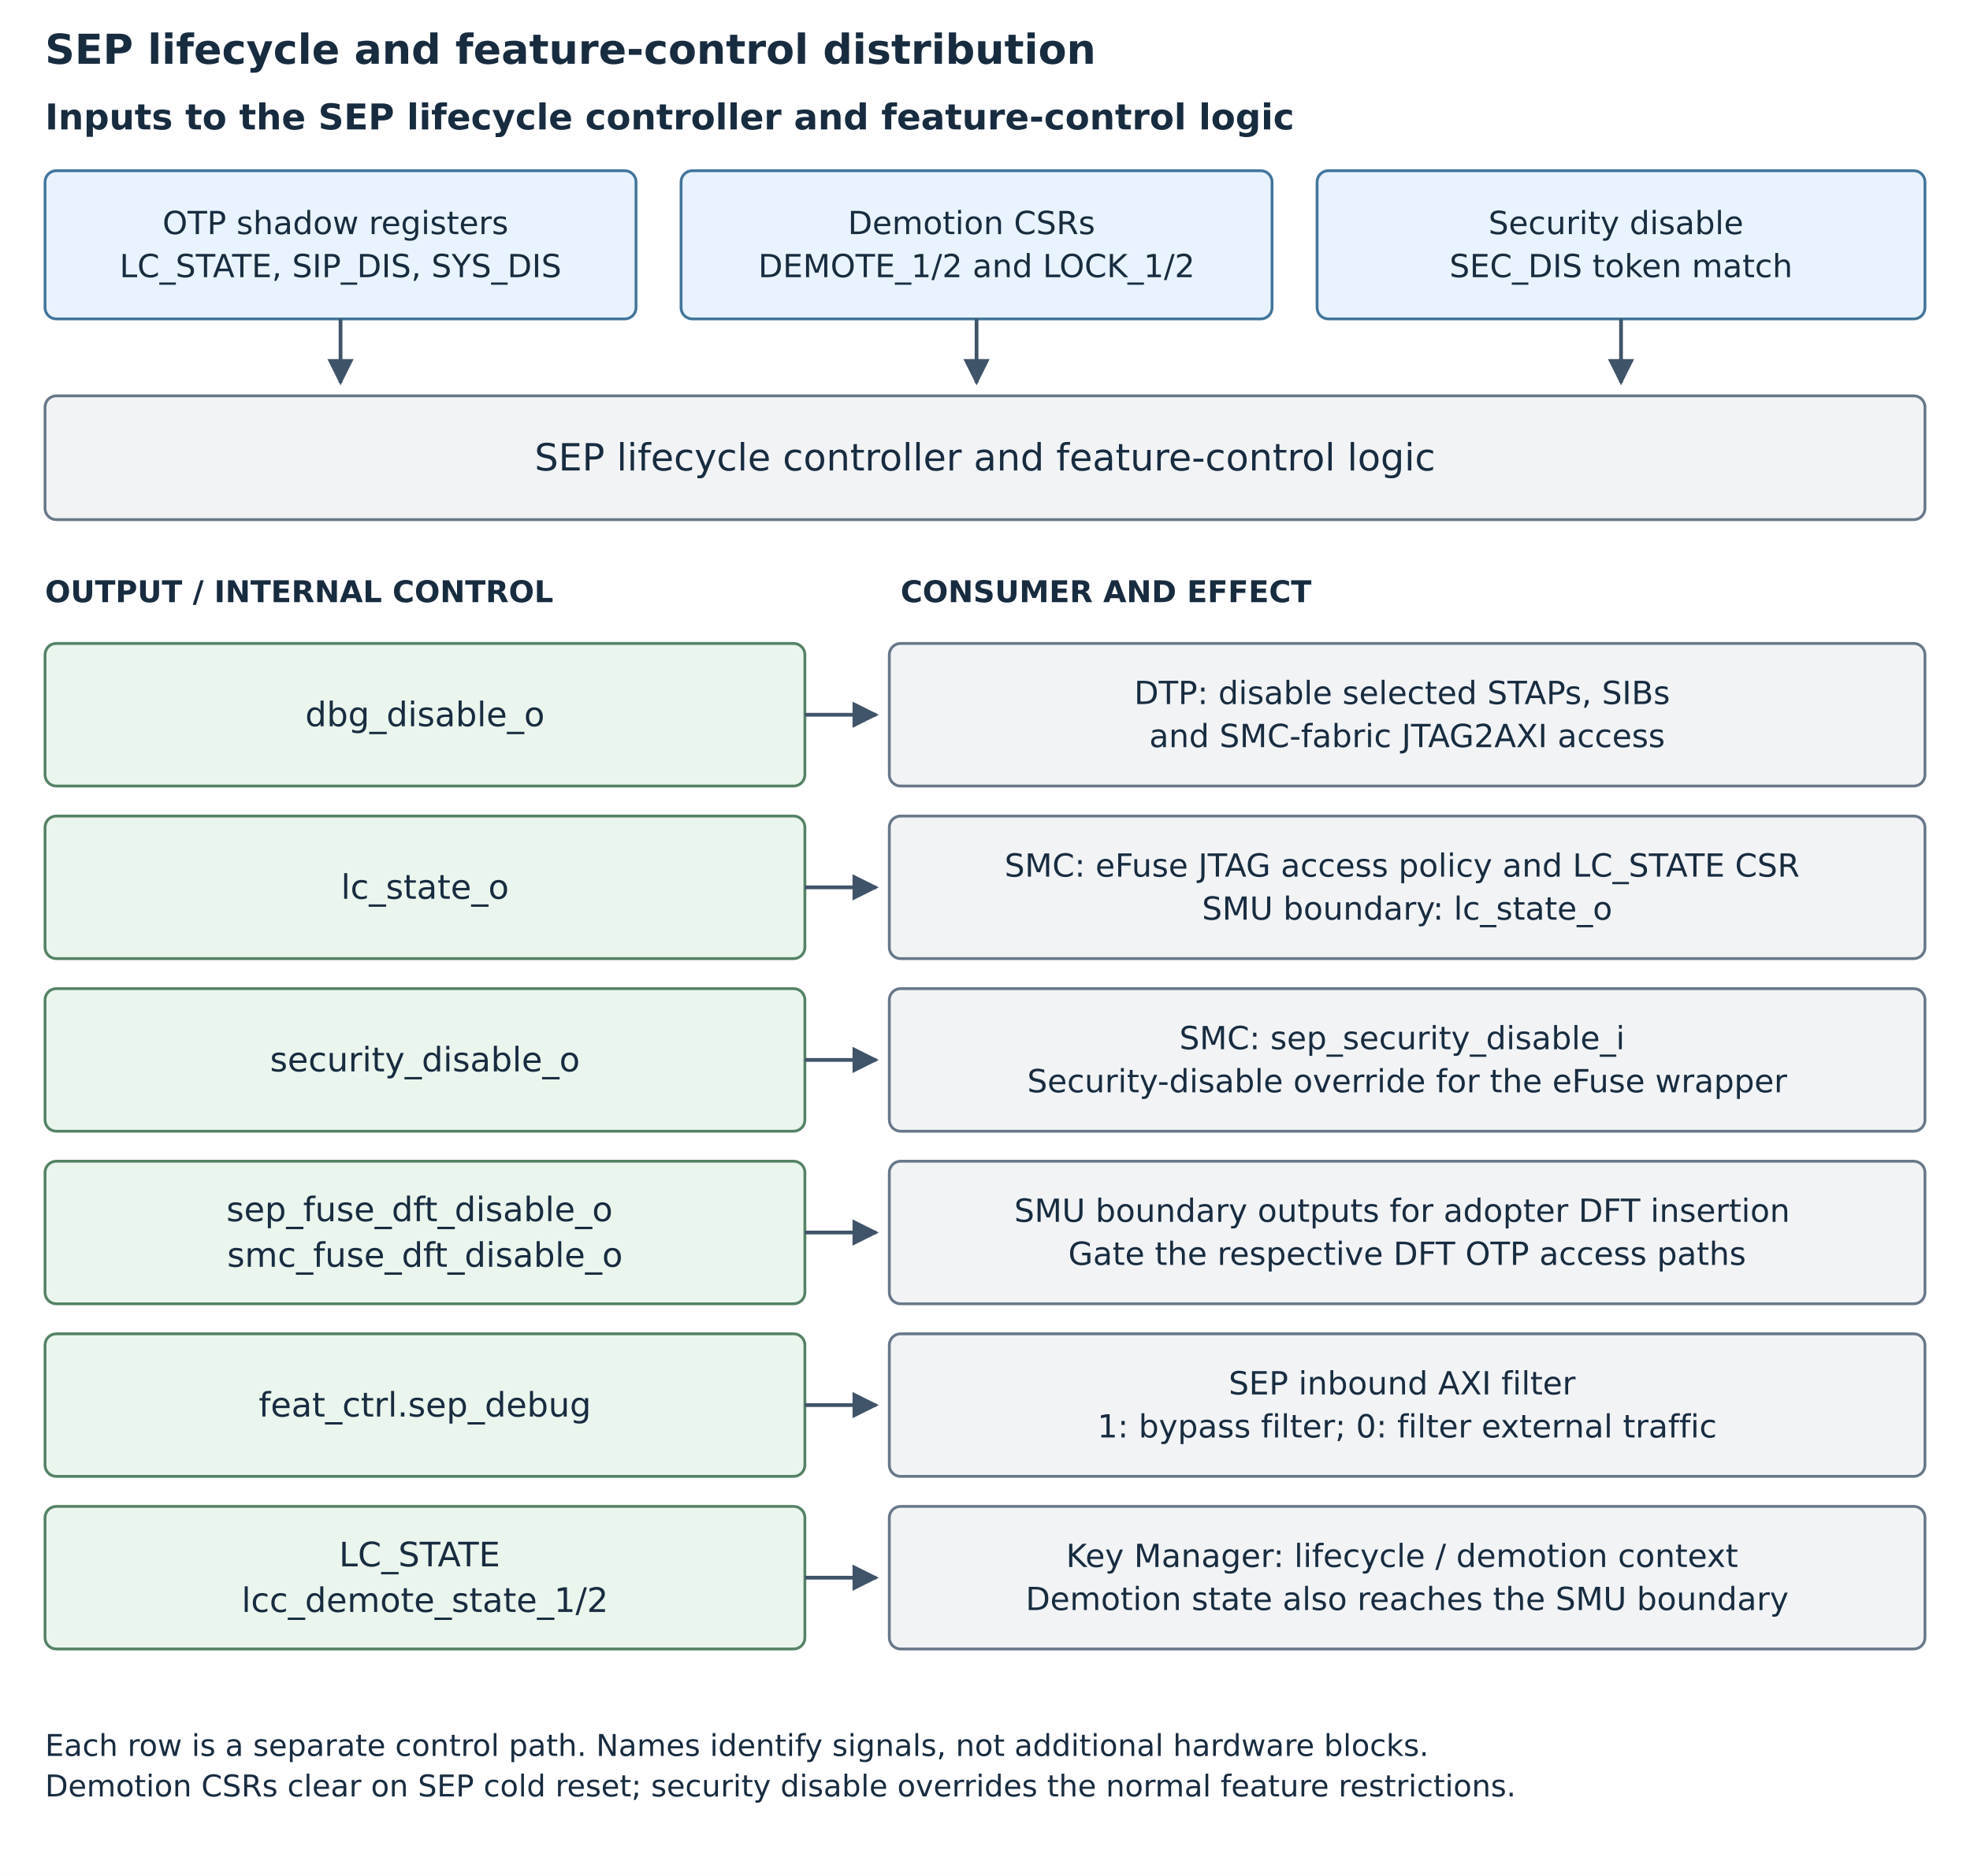
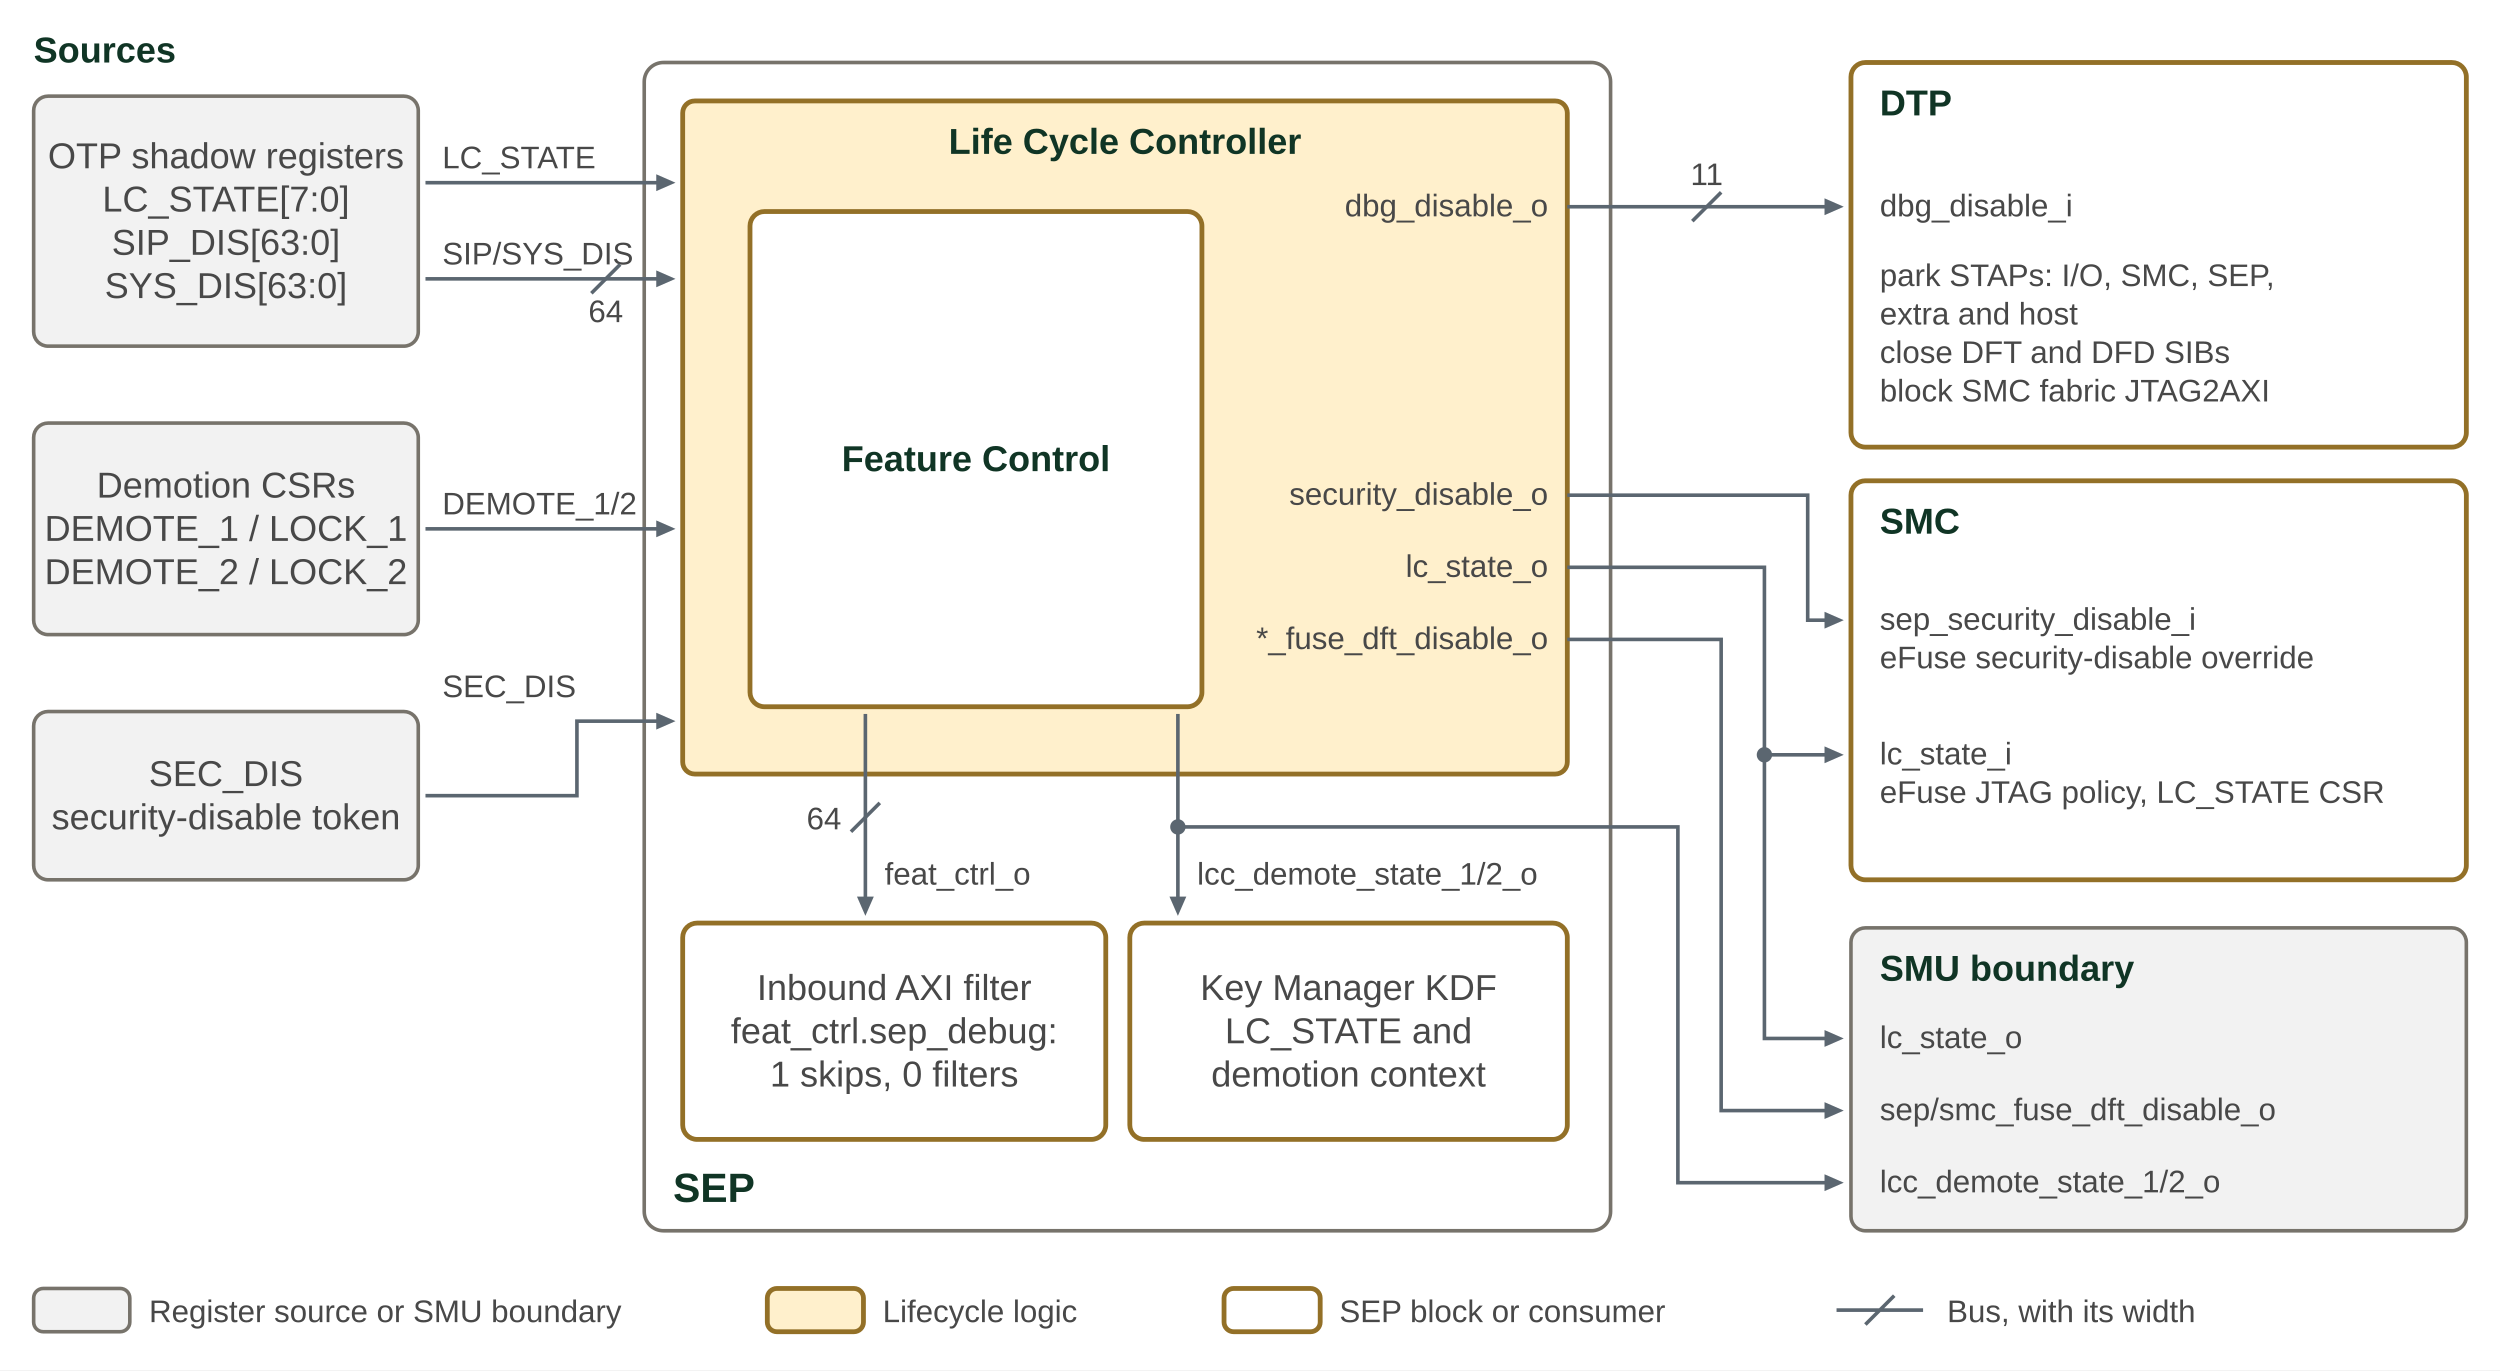
- <svg xmlns="http://www.w3.org/2000/svg" width="1050" height="1000" viewBox="0 0 1050 1000" role="img" aria-labelledby="title desc">
+ <svg xmlns="http://www.w3.org/2000/svg" width="1040" height="570" viewBox="0 0 1040 570" role="img" aria-labelledby="title desc">
  <defs>
-     <marker id="arrow" viewBox="0 0 10 10" refX="9" refY="5" markerWidth="7" markerHeight="7" orient="auto-start-reverse">
-       <path d="M 0 0 L 10 5 L 0 10 Z" fill="#405469" />
+     <marker id="ae" markerUnits="userSpaceOnUse" markerWidth="10" markerHeight="9" refX="7" refY="4.5" orient="auto">
+       <path d="M0,0 L10,4.5 L0,9 Z" fill="#103525" />
    </marker>
+     <marker id="as" markerUnits="userSpaceOnUse" markerWidth="10" markerHeight="9" refX="3" refY="4.5" orient="auto">
+       <path d="M10,0 L0,4.5 L10,9 Z" fill="#103525" />
+     </marker>
+     <marker id="ge" markerUnits="userSpaceOnUse" markerWidth="8" markerHeight="7" refX="5" refY="3.5" orient="auto">
+       <path d="M0,0 L8,3.5 L0,7 Z" fill="#5b6670" />
+     </marker>
+     <marker id="gs" markerUnits="userSpaceOnUse" markerWidth="8" markerHeight="7" refX="3" refY="3.5" orient="auto">
+       <path d="M8,0 L0,3.5 L8,7 Z" fill="#5b6670" />
+     </marker>
+     <marker id="je" markerUnits="userSpaceOnUse" markerWidth="8" markerHeight="7" refX="5" refY="3.5" orient="auto">
+       <path d="M0,0 L8,3.5 L0,7 Z" fill="#42759b" />
+     </marker>
+     <marker id="js" markerUnits="userSpaceOnUse" markerWidth="8" markerHeight="7" refX="3" refY="3.5" orient="auto">
+       <path d="M8,0 L0,3.5 L8,7 Z" fill="#42759b" />
+     </marker>
+     <style>
+ text { font-family: Arial, sans-serif; font-size: 15px; fill: #484848; }
+ .t { fill: #484848; }
+ .b { font-size: 17px; font-weight: bold; fill: #103525; }
+ .bs { font-size: 15px; font-weight: bold; fill: #103525; }
+ .h { font-size: 22px; font-weight: bold; fill: #103525; }
+ .s { font-size: 13px; fill: #484848; }
+ .si { font-size: 13px; font-style: italic; fill: #484848; }
+ .pmt { font-size: 12px; font-weight: bold; fill: #ffffff; }
+ .pst { font-size: 12px; font-weight: bold; fill: #103525; }
+ .pjt { font-size: 12px; font-weight: bold; fill: #1d4b6e; }
+ .pct { font-size: 12px; font-weight: bold; fill: #1f5c57; }
+ .pm { fill: #103525; stroke: #103525; stroke-width: 1.2; }
+ .ps { fill: #ffffff; stroke: #103525; stroke-width: 1.2; }
+ .pj { fill: #e8f3ff; stroke: #42759b; stroke-width: 1.2; }
+ .pc { fill: #d9f0ee; stroke: #2f7f79; stroke-width: 1.2; }
+ .smu { fill: #ffffff; stroke: #77736b; stroke-width: 1.5; }
+ .network { fill: #e8f0e8; stroke: #336633; stroke-width: 2; }
+ .fabric { fill: #fff0cc; stroke: #937027; stroke-width: 2; }
+ .core { fill: #ffffff; stroke: #937027; stroke-width: 2; }
+ .future { fill: #ffffff; stroke: #937027; stroke-width: 2; }
+ .nostroke { stroke: none; }
+ .fut { fill: none; stroke-dasharray: 7 5; }
+ .opt { stroke-dasharray: 7 5; }
+ .hatch { fill: none; stroke: #103525; stroke-opacity: 0.16; stroke-width: 1.2; }
+ .external { fill: #f2f2f2; stroke: #77736b; stroke-width: 1.5; }
+ .axi { fill: none; stroke: #103525; stroke-width: 2.5; marker-start: url(#as); marker-end: url(#ae); }
+ .axio { fill: none; stroke: #103525; stroke-width: 2.5; stroke-dasharray: 8 5; marker-start: url(#as); marker-end: url(#ae); }
+ .sig { fill: none; stroke: #5b6670; stroke-width: 1.5; marker-start: url(#gs); marker-end: url(#ge); }
+ .sigo { fill: none; stroke: #5b6670; stroke-width: 1.5; marker-end: url(#ge); }
+ .jtag { fill: none; stroke: #42759b; stroke-width: 1.8; marker-end: url(#je); }
+ .jtagb { fill: none; stroke: #42759b; stroke-width: 1.8; marker-start: url(#js); marker-end: url(#je); }
+ .sigplain { fill: none; stroke: #5b6670; stroke-width: 1.5; }
+ </style>
  </defs>
-   <rect width="1050" height="1000" fill="white" />
-   <g font-family="DejaVu Sans, sans-serif" fill="#182c40">
-     <text x="24" y="34" font-size="22" font-weight="700" text-anchor="start">
-       <tspan x="24" dy="0">SEP lifecycle and feature-control distribution</tspan>
-     </text>
-     <text x="24" y="69" font-size="19" font-weight="700" text-anchor="start">
-       <tspan x="24" dy="0">Inputs to the SEP lifecycle controller and feature-control logic</tspan>
-     </text>
-     <rect x="24" y="91" width="315" height="79" rx="6" fill="#e8f3ff" stroke="#42759b" stroke-width="1.5" />
-     <text x="181.5" y="124.805" font-size="17" font-weight="400" text-anchor="middle">
-       <tspan x="181.5" dy="0">OTP shadow registers</tspan>
-       <tspan x="181.5" dy="22.95">LC_STATE, SIP_DIS, SYS_DIS</tspan>
-     </text>
-     <path d="M181.5 170 L181.5 204" fill="none" stroke="#405469" stroke-width="2" marker-end="url(#arrow)" />
-     <rect x="363" y="91" width="315" height="79" rx="6" fill="#e8f3ff" stroke="#42759b" stroke-width="1.5" />
-     <text x="520.5" y="124.805" font-size="17" font-weight="400" text-anchor="middle">
-       <tspan x="520.5" dy="0">Demotion CSRs</tspan>
-       <tspan x="520.5" dy="22.95">DEMOTE_1/2 and LOCK_1/2</tspan>
-     </text>
-     <path d="M520.5 170 L520.5 204" fill="none" stroke="#405469" stroke-width="2" marker-end="url(#arrow)" />
-     <rect x="702" y="91" width="324" height="79" rx="6" fill="#e8f3ff" stroke="#42759b" stroke-width="1.5" />
-     <text x="864.0" y="124.805" font-size="17" font-weight="400" text-anchor="middle">
-       <tspan x="864.0" dy="0">Security disable</tspan>
-       <tspan x="864.0" dy="22.95">SEC_DIS token match</tspan>
-     </text>
-     <path d="M864.0 170 L864.0 204" fill="none" stroke="#405469" stroke-width="2" marker-end="url(#arrow)" />
-     <rect x="24" y="211" width="1002" height="66" rx="6" fill="#f1f3f5" stroke="#687889" stroke-width="1.5" />
-     <text x="525.0" y="250.8" font-size="20" font-weight="400" text-anchor="middle">
-       <tspan x="525.0" dy="0">SEP lifecycle controller and feature-control logic</tspan>
-     </text>
-     <text x="24" y="321" font-size="16" font-weight="700" text-anchor="start">
-       <tspan x="24" dy="0">OUTPUT / INTERNAL CONTROL</tspan>
-     </text>
-     <text x="480" y="321" font-size="16" font-weight="700" text-anchor="start">
-       <tspan x="480" dy="0">CONSUMER AND EFFECT</tspan>
-     </text>
-     <rect x="24" y="343" width="405" height="76" rx="6" fill="#eaf5ed" stroke="#548265" stroke-width="1.5" />
-     <text x="226.5" y="387.12" font-size="18" font-weight="400" text-anchor="middle">
-       <tspan x="226.5" dy="0">dbg_disable_o</tspan>
-     </text>
-     <path d="M429 381 L467 381" fill="none" stroke="#405469" stroke-width="2" marker-end="url(#arrow)" />
-     <rect x="474" y="343" width="552" height="76" rx="6" fill="#f1f3f5" stroke="#687889" stroke-width="1.5" />
-     <text x="750.0" y="375.305" font-size="17" font-weight="400" text-anchor="middle">
-       <tspan x="750.0" dy="0">DTP: disable selected STAPs, SIBs</tspan>
-       <tspan x="750.0" dy="22.95">and SMC-fabric JTAG2AXI access</tspan>
-     </text>
-     <rect x="24" y="435" width="405" height="76" rx="6" fill="#eaf5ed" stroke="#548265" stroke-width="1.5" />
-     <text x="226.5" y="479.12" font-size="18" font-weight="400" text-anchor="middle">
-       <tspan x="226.5" dy="0">lc_state_o</tspan>
-     </text>
-     <path d="M429 473 L467 473" fill="none" stroke="#405469" stroke-width="2" marker-end="url(#arrow)" />
-     <rect x="474" y="435" width="552" height="76" rx="6" fill="#f1f3f5" stroke="#687889" stroke-width="1.5" />
-     <text x="750.0" y="467.305" font-size="17" font-weight="400" text-anchor="middle">
-       <tspan x="750.0" dy="0">SMC: eFuse JTAG access policy and LC_STATE CSR</tspan>
-       <tspan x="750.0" dy="22.95">SMU boundary: lc_state_o</tspan>
-     </text>
-     <rect x="24" y="527" width="405" height="76" rx="6" fill="#eaf5ed" stroke="#548265" stroke-width="1.5" />
-     <text x="226.5" y="571.12" font-size="18" font-weight="400" text-anchor="middle">
-       <tspan x="226.5" dy="0">security_disable_o</tspan>
-     </text>
-     <path d="M429 565 L467 565" fill="none" stroke="#405469" stroke-width="2" marker-end="url(#arrow)" />
-     <rect x="474" y="527" width="552" height="76" rx="6" fill="#f1f3f5" stroke="#687889" stroke-width="1.5" />
-     <text x="750.0" y="559.305" font-size="17" font-weight="400" text-anchor="middle">
-       <tspan x="750.0" dy="0">SMC: sep_security_disable_i</tspan>
-       <tspan x="750.0" dy="22.95">Security-disable override for the eFuse wrapper</tspan>
-     </text>
-     <rect x="24" y="619" width="405" height="76" rx="6" fill="#eaf5ed" stroke="#548265" stroke-width="1.5" />
-     <text x="226.5" y="650.97" font-size="18" font-weight="400" text-anchor="middle">
-       <tspan x="226.5" dy="0">sep_fuse_dft_disable_o</tspan>
-       <tspan x="226.5" dy="24.3">smc_fuse_dft_disable_o</tspan>
-     </text>
-     <path d="M429 657 L467 657" fill="none" stroke="#405469" stroke-width="2" marker-end="url(#arrow)" />
-     <rect x="474" y="619" width="552" height="76" rx="6" fill="#f1f3f5" stroke="#687889" stroke-width="1.5" />
-     <text x="750.0" y="651.305" font-size="17" font-weight="400" text-anchor="middle">
-       <tspan x="750.0" dy="0">SMU boundary outputs for adopter DFT insertion</tspan>
-       <tspan x="750.0" dy="22.95">Gate the respective DFT OTP access paths</tspan>
-     </text>
-     <rect x="24" y="711" width="405" height="76" rx="6" fill="#eaf5ed" stroke="#548265" stroke-width="1.5" />
-     <text x="226.5" y="755.12" font-size="18" font-weight="400" text-anchor="middle">
-       <tspan x="226.5" dy="0">feat_ctrl.sep_debug</tspan>
-     </text>
-     <path d="M429 749 L467 749" fill="none" stroke="#405469" stroke-width="2" marker-end="url(#arrow)" />
-     <rect x="474" y="711" width="552" height="76" rx="6" fill="#f1f3f5" stroke="#687889" stroke-width="1.5" />
-     <text x="750.0" y="743.305" font-size="17" font-weight="400" text-anchor="middle">
-       <tspan x="750.0" dy="0">SEP inbound AXI filter</tspan>
-       <tspan x="750.0" dy="22.95">1: bypass filter; 0: filter external traffic</tspan>
-     </text>
-     <rect x="24" y="803" width="405" height="76" rx="6" fill="#eaf5ed" stroke="#548265" stroke-width="1.5" />
-     <text x="226.5" y="834.97" font-size="18" font-weight="400" text-anchor="middle">
-       <tspan x="226.5" dy="0">LC_STATE</tspan>
-       <tspan x="226.5" dy="24.3">lcc_demote_state_1/2</tspan>
-     </text>
-     <path d="M429 841 L467 841" fill="none" stroke="#405469" stroke-width="2" marker-end="url(#arrow)" />
-     <rect x="474" y="803" width="552" height="76" rx="6" fill="#f1f3f5" stroke="#687889" stroke-width="1.5" />
-     <text x="750.0" y="835.305" font-size="17" font-weight="400" text-anchor="middle">
-       <tspan x="750.0" dy="0">Key Manager: lifecycle / demotion context</tspan>
-       <tspan x="750.0" dy="22.95">Demotion state also reaches the SMU boundary</tspan>
-     </text>
-     <text x="24" y="936" font-size="16" font-weight="400" text-anchor="start">
-       <tspan x="24" dy="0">Each row is a separate control path. Names identify signals, not additional hardware blocks.</tspan>
-       <tspan x="24" dy="21.6">Demotion CSRs clear on SEP cold reset; security disable overrides the normal feature restrictions.</tspan>
-     </text>
-   </g>
+   <rect width="1040" height="570" fill="#ffffff" />
+   <text class="bs" x="14" y="26" text-anchor="start">Sources</text>
+   <rect class="external" x="14" y="40" width="160" height="104" rx="6" />
+   <text class="t" x="94" y="70" text-anchor="middle">OTP shadow registers</text>
+   <text class="t" x="94" y="88" text-anchor="middle">LC_STATE[7:0]</text>
+   <text class="t" x="94" y="106" text-anchor="middle">SIP_DIS[63:0]</text>
+   <text class="t" x="94" y="124" text-anchor="middle">SYS_DIS[63:0]</text>
+   <rect class="external" x="14" y="176" width="160" height="88" rx="6" />
+   <text class="t" x="94" y="207" text-anchor="middle">Demotion CSRs</text>
+   <text class="t" x="94" y="225" text-anchor="middle">DEMOTE_1 / LOCK_1</text>
+   <text class="t" x="94" y="243" text-anchor="middle">DEMOTE_2 / LOCK_2</text>
+   <rect class="external" x="14" y="296" width="160" height="70" rx="6" />
+   <text class="t" x="94" y="327" text-anchor="middle">SEC_DIS</text>
+   <text class="t" x="94" y="345" text-anchor="middle">security-disable token</text>
+   <rect class="smu" x="268" y="26" width="402" height="486" rx="8" />
+   <text class="b" x="280" y="500" text-anchor="start">SEP</text>
+   <rect class="fabric" x="284" y="42" width="368" height="280" rx="5" />
+   <text class="bs" x="468" y="64" text-anchor="middle">Life Cycle Controller</text>
+   <rect class="core" x="312" y="88" width="188" height="206" rx="6" />
+   <text class="bs" x="406" y="196" text-anchor="middle">Feature Control</text>
+   <rect class="core" x="284" y="384" width="176" height="90" rx="6" />
+   <text class="t" x="372" y="416" text-anchor="middle">Inbound AXI filter</text>
+   <text class="t" x="372" y="434" text-anchor="middle">feat_ctrl.sep_debug:</text>
+   <text class="t" x="372" y="452" text-anchor="middle">1 skips, 0 filters</text>
+   <rect class="core" x="470" y="384" width="182" height="90" rx="6" />
+   <text class="t" x="561" y="416" text-anchor="middle">Key Manager KDF</text>
+   <text class="t" x="561" y="434" text-anchor="middle">LC_STATE and</text>
+   <text class="t" x="561" y="452" text-anchor="middle">demotion context</text>
+   <path class="sigo" d="M177,76 L278,76" />
+   <text class="s" x="184" y="70" text-anchor="start">LC_STATE</text>
+   <path class="sigo" d="M177,116 L278,116" />
+   <text class="s" x="184" y="110" text-anchor="start">SIP/SYS_DIS</text>
+   <path class="sigplain" d="M246,122 L258,110" />
+   <text class="s" x="252" y="134" text-anchor="middle">64</text>
+   <path class="sigo" d="M177,220 L278,220" />
+   <text class="s" x="184" y="214" text-anchor="start">DEMOTE_1/2</text>
+   <path class="sigo" d="M177,331 L240,331 L240,300 L278,300" />
+   <text class="s" x="184" y="290" text-anchor="start">SEC_DIS</text>
+   <path class="sigo" d="M360,297 L360,378" />
+   <path class="sigplain" d="M354,346 L366,334" />
+   <text class="s" x="350" y="345" text-anchor="end">64</text>
+   <text class="s" x="368" y="368" text-anchor="start">feat_ctrl_o</text>
+   <path class="sigo" d="M490,297 L490,378" />
+   <circle cx="490" cy="344" r="3.2" fill="#5b6670" />
+   <text class="s" x="498" y="368" text-anchor="start">lcc_demote_state_1/2_o</text>
+   <rect class="core" x="770" y="26" width="256" height="160" rx="6" />
+   <text class="bs" x="782" y="48" text-anchor="start">DTP</text>
+   <text class="s" x="782" y="90" text-anchor="start">dbg_disable_i</text>
+   <text class="s" x="782" y="119" text-anchor="start">park STAPs: I/O, SMC, SEP,</text>
+   <text class="s" x="782" y="135" text-anchor="start">extra and host</text>
+   <text class="s" x="782" y="151" text-anchor="start">close DFT and DFD SIBs</text>
+   <text class="s" x="782" y="167" text-anchor="start">block SMC fabric JTAG2AXI</text>
+   <rect class="core" x="770" y="200" width="256" height="166" rx="6" />
+   <text class="bs" x="782" y="222" text-anchor="start">SMC</text>
+   <text class="s" x="782" y="262" text-anchor="start">sep_security_disable_i</text>
+   <text class="s" x="782" y="278" text-anchor="start">eFuse security-disable override</text>
+   <text class="s" x="782" y="318" text-anchor="start">lc_state_i</text>
+   <text class="s" x="782" y="334" text-anchor="start">eFuse JTAG policy, LC_STATE CSR</text>
+   <rect class="external" x="770" y="386" width="256" height="126" rx="6" />
+   <text class="bs" x="782" y="408" text-anchor="start">SMU boundary</text>
+   <text class="s" x="782" y="436" text-anchor="start">lc_state_o</text>
+   <text class="s" x="782" y="466" text-anchor="start">sep/smc_fuse_dft_disable_o</text>
+   <text class="s" x="782" y="496" text-anchor="start">lcc_demote_state_1/2_o</text>
+   <text class="s" x="644" y="90" text-anchor="end">dbg_disable_o</text>
+   <text class="s" x="644" y="210" text-anchor="end">security_disable_o</text>
+   <text class="s" x="644" y="240" text-anchor="end">lc_state_o</text>
+   <text class="s" x="644" y="270" text-anchor="end">*_fuse_dft_disable_o</text>
+   <path class="sigo" d="M652,86 L764,86" />
+   <path class="sigplain" d="M704,92 L716,80" />
+   <text class="s" x="710" y="77" text-anchor="middle">11</text>
+   <path class="sigo" d="M652,206 L752,206 L752,258 L764,258" />
+   <path class="sigo" d="M652,236 L734,236 L734,314 L764,314" />
+   <path class="sigo" d="M734,314 L734,432 L764,432" />
+   <circle cx="734" cy="314" r="3.2" fill="#5b6670" />
+   <path class="sigo" d="M652,266 L716,266 L716,462 L764,462" />
+   <path class="sigo" d="M490,344 L698,344 L698,492 L764,492" />
+   <rect class="external" x="14" y="536" width="40" height="18" rx="4" />
+   <text class="s" x="62" y="550" text-anchor="start">Register source or SMU boundary</text>
+   <rect class="fabric" x="319.2" y="536" width="40" height="18" rx="4" />
+   <text class="s" x="367.2" y="550" text-anchor="start">Lifecycle logic</text>
+   <rect class="core" x="509.2" y="536" width="40" height="18" rx="4" />
+   <text class="s" x="557.2" y="550" text-anchor="start">SEP block or consumer</text>
+   <path class="sigplain" d="M764,545 L800,545 M776,551 L788,539" />
+   <text class="s" x="810" y="550" text-anchor="start">Bus, with its width</text>
</svg>
